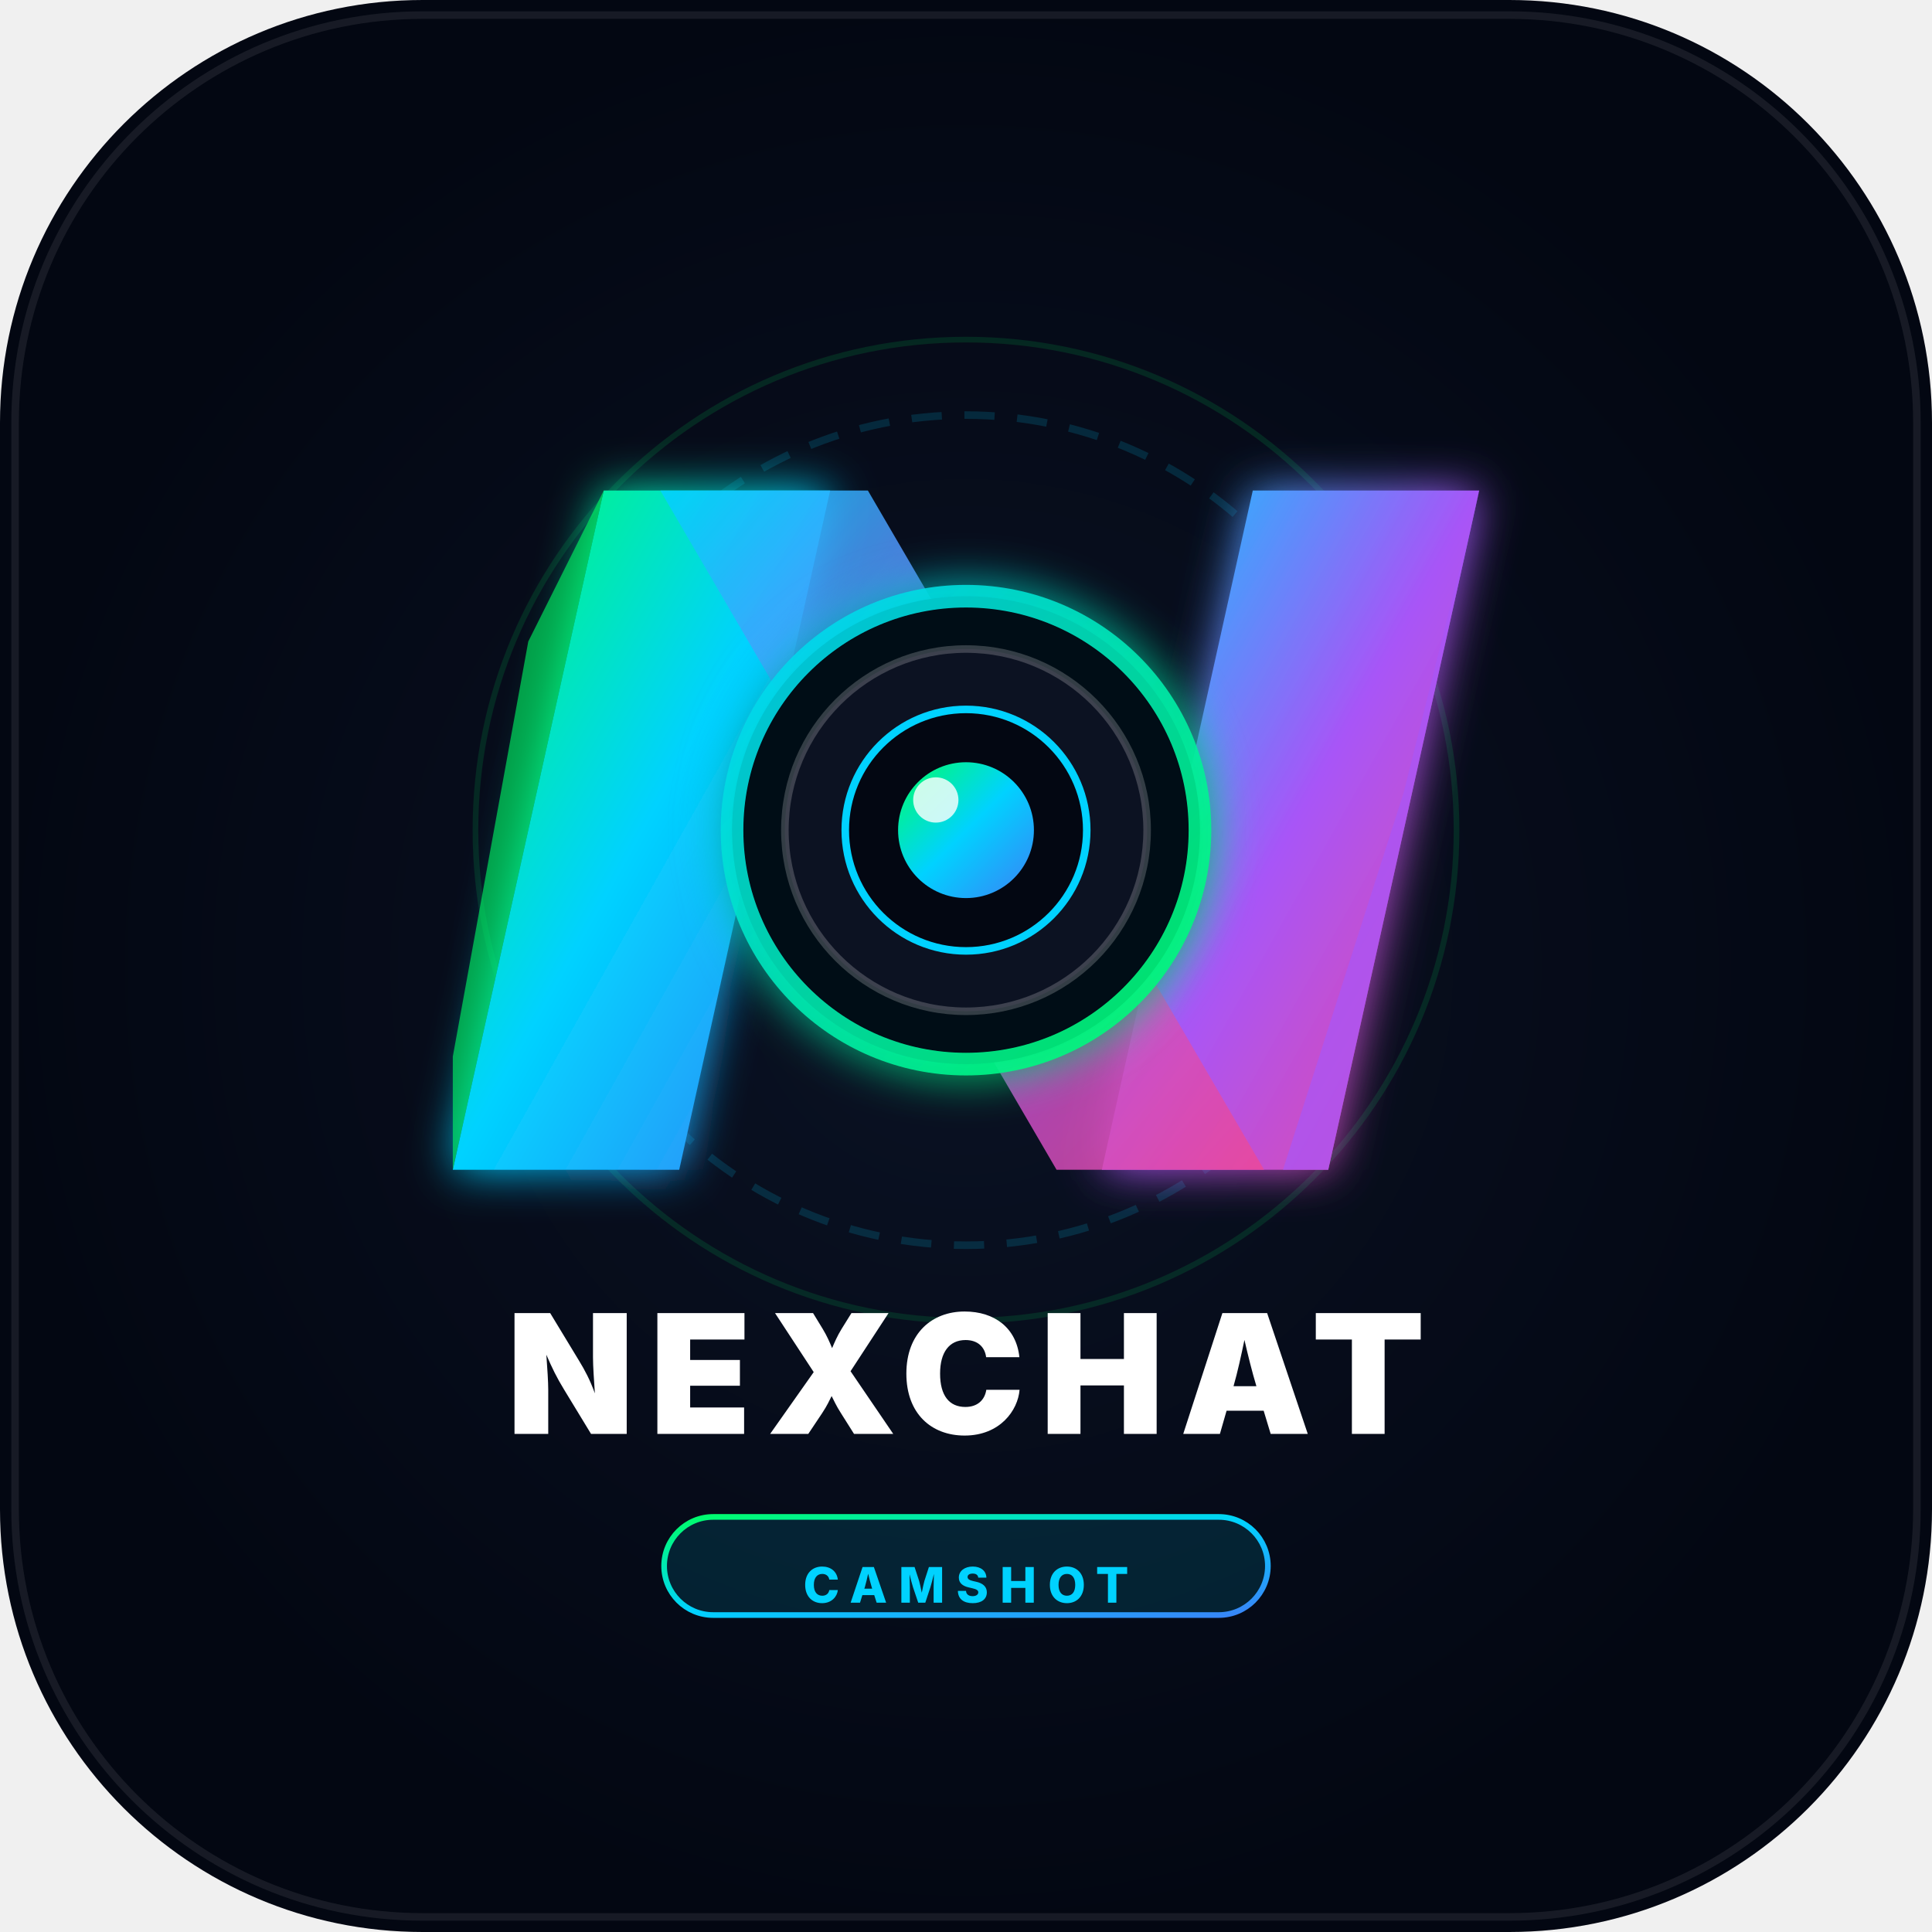
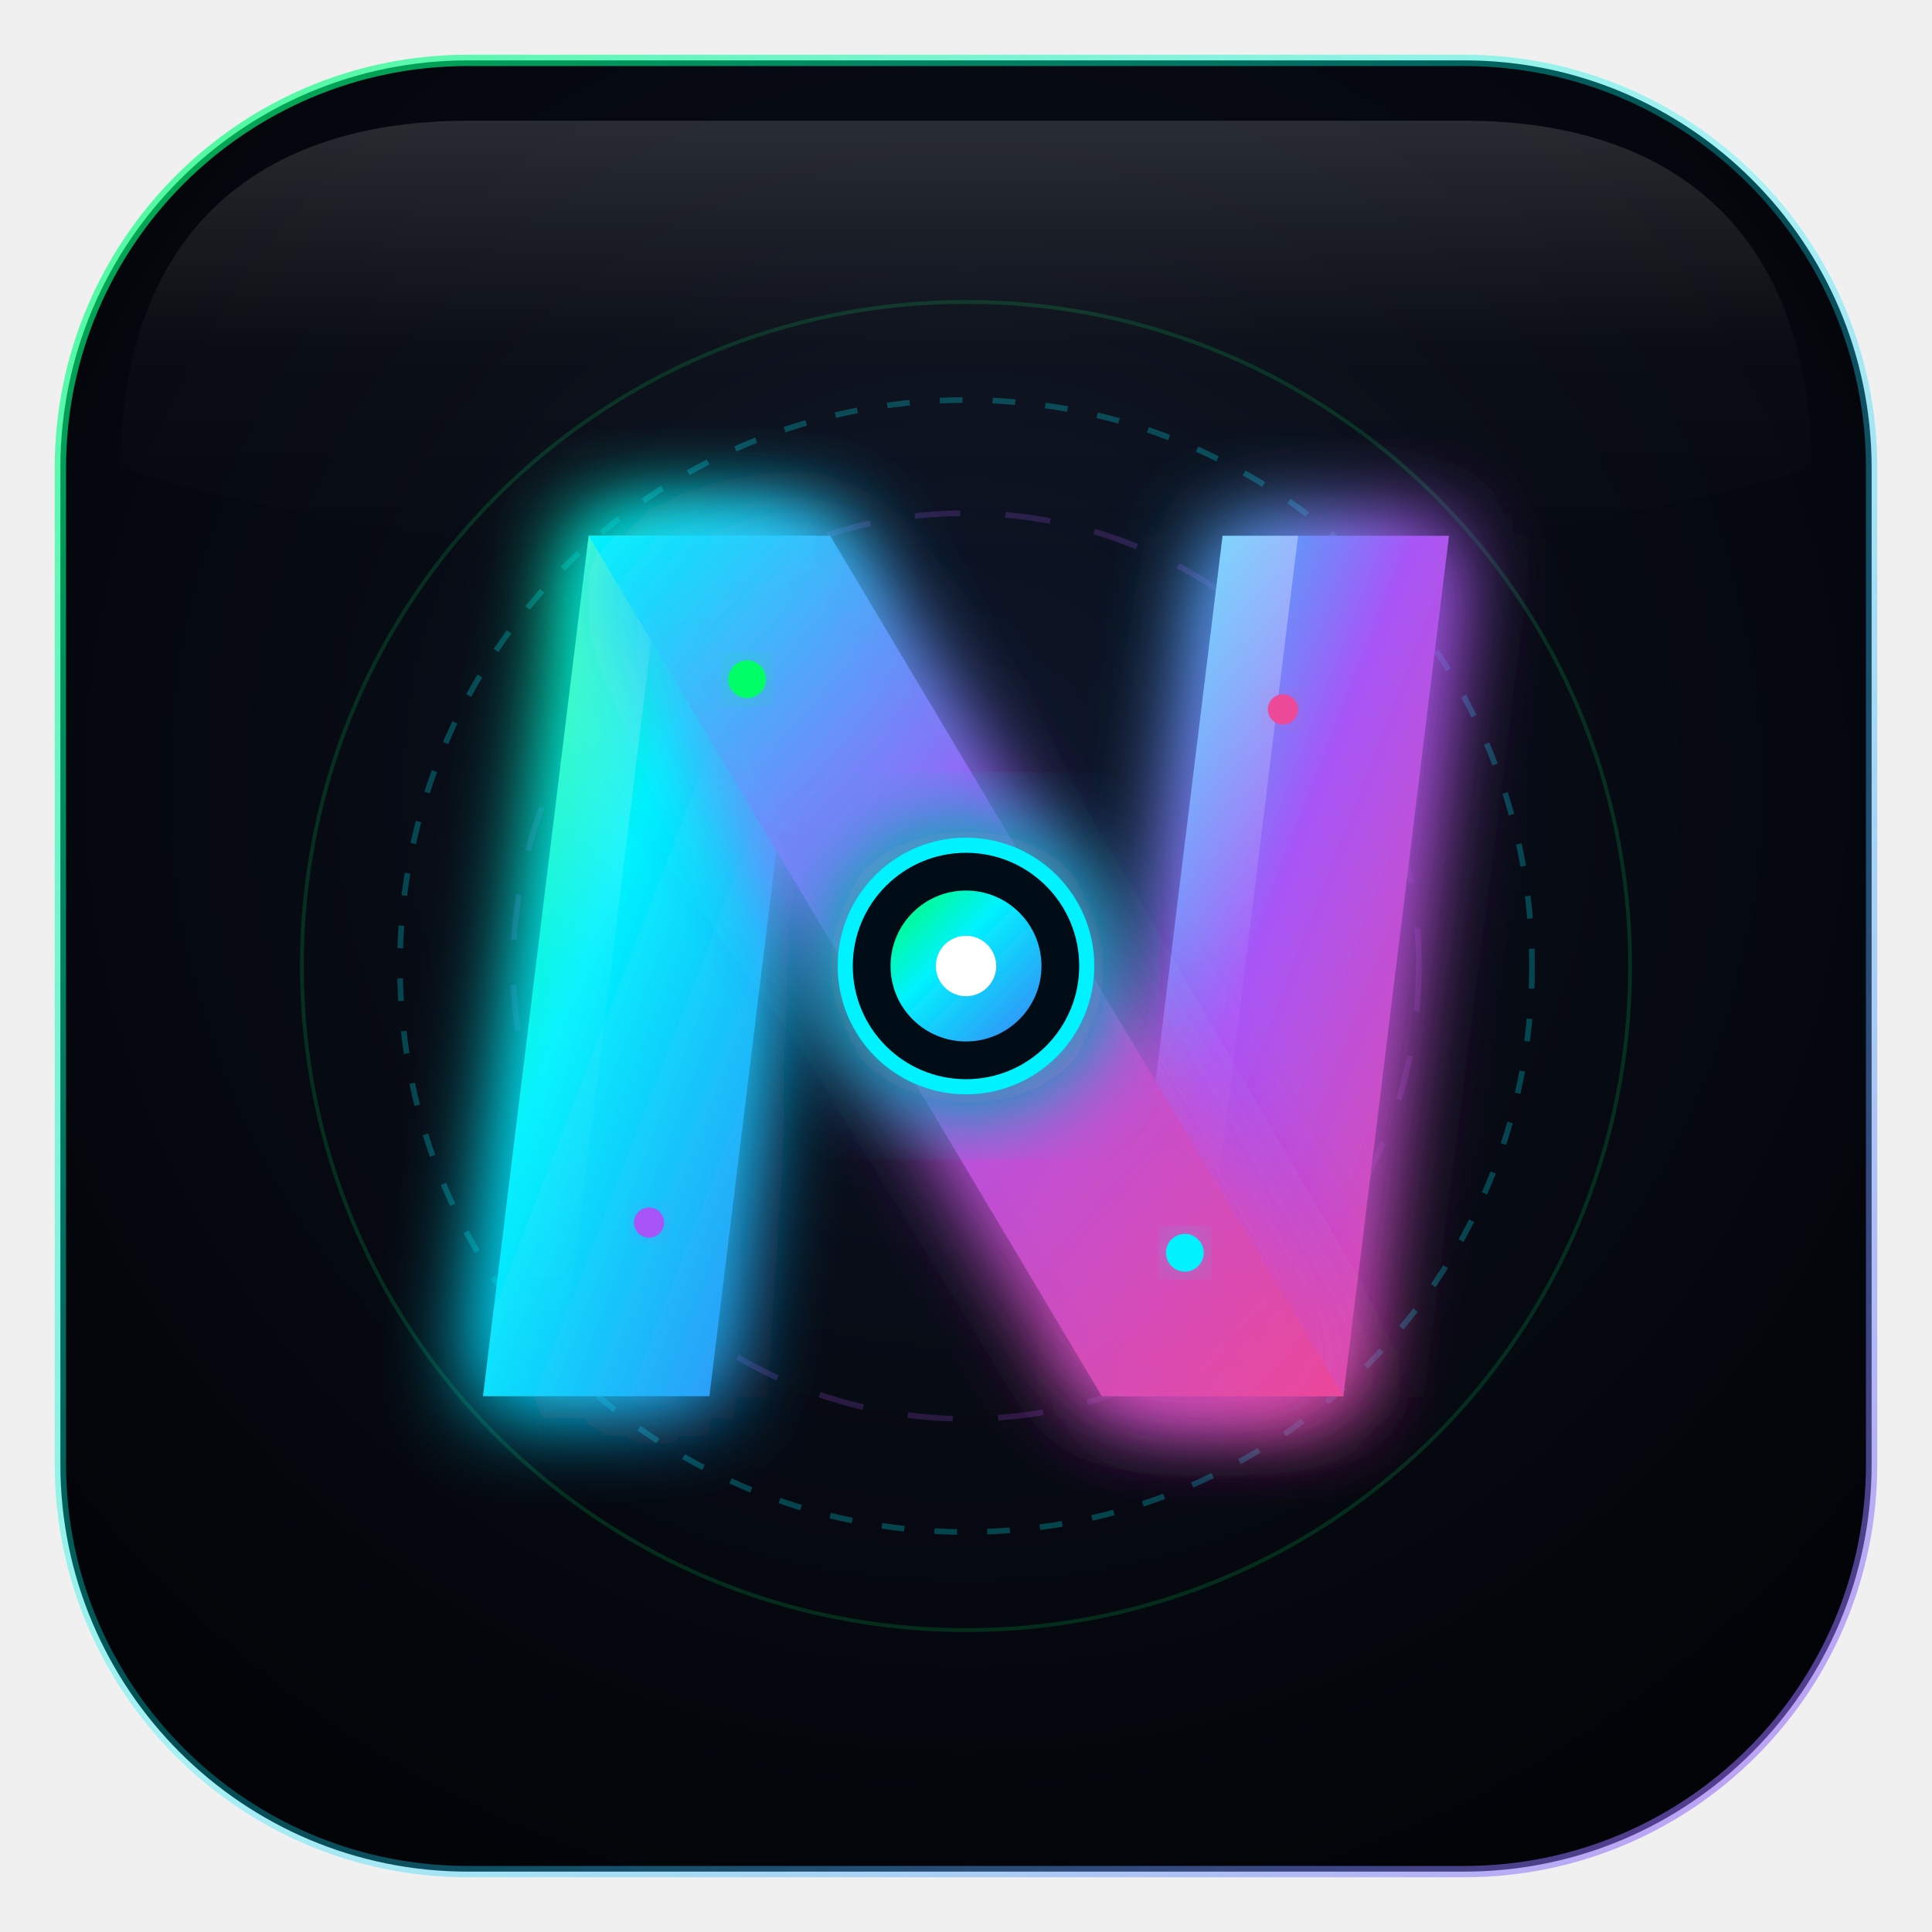
<svg xmlns="http://www.w3.org/2000/svg" viewBox="0 0 512 512" width="512" height="512">
  <defs>
-     <radialGradient id="bgGlow" cx="50%" cy="50%" r="50%">
-       <stop offset="0%" stop-color="#0a1224" />
-       <stop offset="100%" stop-color="#030712" />
+     <radialGradient id="bgRadial" cx="50%" cy="40%" r="65%">
+       <stop offset="0%" stop-color="#0e172a" />
+       <stop offset="50%" stop-color="#070b14" />
+       <stop offset="100%" stop-color="#020408" />
    </radialGradient>
-     <linearGradient id="emeraldCyan" x1="0%" y1="0%" x2="100%" y2="100%">
-       <stop offset="0%" stop-color="#00FF66" />
-       <stop offset="50%" stop-color="#00D2FF" />
-       <stop offset="100%" stop-color="#3A82F6" />
+     <linearGradient id="neonEmeraldCyan" x1="0%" y1="0%" x2="100%" y2="100%">
+       <stop offset="0%" stop-color="#00ff66" />
+       <stop offset="40%" stop-color="#00f2fe" />
+       <stop offset="100%" stop-color="#3b82f6" />
    </linearGradient>
-     <linearGradient id="cyanPurple" x1="0%" y1="0%" x2="100%" y2="100%">
-       <stop offset="0%" stop-color="#00D2FF" />
-       <stop offset="50%" stop-color="#A855F7" />
-       <stop offset="100%" stop-color="#EC4899" />
+     <linearGradient id="prismGradient" x1="0%" y1="0%" x2="100%" y2="100%">
+       <stop offset="0%" stop-color="#00f2fe" />
+       <stop offset="45%" stop-color="#a855f7" />
+       <stop offset="100%" stop-color="#ec4899" />
    </linearGradient>
-     <linearGradient id="lensRing" x1="0%" y1="0%" x2="100%" y2="100%">
-       <stop offset="0%" stop-color="#00D2FF" stop-opacity="0.9" />
-       <stop offset="100%" stop-color="#00FF66" stop-opacity="0.9" />
+     <linearGradient id="glassReflection" x1="0%" y1="0%" x2="0%" y2="100%">
+       <stop offset="0%" stop-color="#ffffff" stop-opacity="0.35" />
+       <stop offset="50%" stop-color="#ffffff" stop-opacity="0.05" />
+       <stop offset="100%" stop-color="#ffffff" stop-opacity="0.0" />
    </linearGradient>
-     <filter id="neonGlow" x="-20%" y="-20%" width="140%" height="140%">
-       <feGaussianBlur stdDeviation="6" result="blur" />
+     <linearGradient id="cardBorderGlow" x1="0%" y1="0%" x2="100%" y2="100%">
+       <stop offset="0%" stop-color="#00ff66" stop-opacity="0.7" />
+       <stop offset="50%" stop-color="#00f2fe" stop-opacity="0.3" />
+       <stop offset="100%" stop-color="#a855f7" stop-opacity="0.6" />
+     </linearGradient>
+     <filter id="hyperGlow" x="-30%" y="-30%" width="160%" height="160%">
+       <feGaussianBlur stdDeviation="12" result="blur1" />
+       <feGaussianBlur stdDeviation="4" result="blur2" />
+       <feMerge>
+         <feMergeNode in="blur1" />
+         <feMergeNode in="blur2" />
+         <feMergeNode in="SourceGraphic" />
+       </feMerge>
+     </filter>
+     <filter id="softGlow" x="-20%" y="-20%" width="140%" height="140%">
+       <feGaussianBlur stdDeviation="8" result="blur" />
      <feMerge>
        <feMergeNode in="blur" />
        <feMergeNode in="SourceGraphic" />
      </feMerge>
    </filter>
  </defs>
-   <rect width="512" height="512" rx="112" fill="url(#bgGlow)" />
-   <rect width="504" height="504" x="4" y="4" rx="108" fill="none" stroke="rgba(255,255,255,0.08)" stroke-width="2" />
-   <circle cx="256" cy="220" r="110" fill="none" stroke="rgba(0, 210, 255, 0.15)" stroke-width="2" stroke-dasharray="8 6" />
-   <circle cx="256" cy="220" r="130" fill="none" stroke="rgba(0, 255, 102, 0.12)" stroke-width="1.5" />
-   <polygon points="120,310 180,310 220,130 160,130" fill="url(#emeraldCyan)" filter="url(#neonGlow)" />
-   <polygon points="120,310 160,130 140,170 120,280" fill="#00FF66" opacity="0.6" />
-   <polygon points="292,310 352,310 392,130 332,130" fill="url(#cyanPurple)" filter="url(#neonGlow)" />
-   <polygon points="352,310 392,130 372,210 340,310" fill="#A855F7" opacity="0.7" />
-   <polygon points="175,130 230,130 335,310 280,310" fill="url(#cyanPurple)" opacity="0.85" />
-   <circle cx="256" cy="220" r="62" fill="#060913" stroke="url(#lensRing)" stroke-width="6" filter="url(#neonGlow)" />
-   <circle cx="256" cy="220" r="48" fill="#0c1222" stroke="rgba(255,255,255,0.2)" stroke-width="2" />
-   <circle cx="256" cy="220" r="32" fill="#030712" stroke="#00D2FF" stroke-width="2" />
-   <circle cx="256" cy="220" r="18" fill="url(#emeraldCyan)" />
-   <circle cx="248" cy="212" r="6" fill="#FFFFFF" opacity="0.8" />
-   <text x="256" y="380" font-family="'Outfit', 'Inter', system-ui, sans-serif" font-size="44" font-weight="900" fill="#FFFFFF" text-anchor="middle" letter-spacing="4">NEXCHAT</text>
-   <g transform="translate(256, 420)">
-     <rect x="-80" y="-18" width="160" height="26" rx="13" fill="rgba(0, 210, 255, 0.12)" stroke="url(#emeraldCyan)" stroke-width="1.5" />
-     <text x="0" y="0" font-family="'Outfit', 'Inter', system-ui, sans-serif" font-size="13" font-weight="800" fill="#00D2FF" text-anchor="middle" letter-spacing="3" dominant-baseline="central">CAMSHOT</text>
+   <rect x="16" y="16" width="480" height="480" rx="108" fill="url(#bgRadial)" />
+   <rect x="16" y="16" width="480" height="480" rx="108" fill="none" stroke="url(#cardBorderGlow)" stroke-width="3" />
+   <circle cx="256" cy="256" r="150" fill="none" stroke="#00f2fe" stroke-width="1.5" stroke-dasharray="6 8" opacity="0.25" />
+   <circle cx="256" cy="256" r="176" fill="none" stroke="#00ff66" stroke-width="1" opacity="0.15" />
+   <circle cx="256" cy="256" r="120" fill="none" stroke="#a855f7" stroke-width="1.5" stroke-dasharray="12 12" opacity="0.2" />
+   <g filter="url(#hyperGlow)">
+     <polygon points="128,370 188,370 216,142 156,142" fill="url(#neonEmeraldCyan)" />
  </g>
+   <polygon points="156,142 176,142 148,370 128,370" fill="url(#glassReflection)" />
+   <g filter="url(#hyperGlow)">
+     <polygon points="296,370 356,370 384,142 324,142" fill="url(#prismGradient)" />
+   </g>
+   <polygon points="324,142 344,142 316,370 296,370" fill="url(#glassReflection)" />
+   <g filter="url(#hyperGlow)">
+     <polygon points="156,142 220,142 356,370 292,370" fill="url(#prismGradient)" opacity="0.95" />
+   </g>
+   <g filter="url(#hyperGlow)">
+     <circle cx="256" cy="256" r="32" fill="#060913" stroke="#00f2fe" stroke-width="4" />
+     <circle cx="256" cy="256" r="20" fill="url(#neonEmeraldCyan)" />
+     <circle cx="256" cy="256" r="8" fill="#ffffff" />
+   </g>
+   <circle cx="198" cy="180" r="5" fill="#00ff66" filter="url(#softGlow)" />
+   <circle cx="314" cy="332" r="5" fill="#00f2fe" filter="url(#softGlow)" />
+   <circle cx="340" cy="188" r="4" fill="#ec4899" filter="url(#softGlow)" />
+   <circle cx="172" cy="324" r="4" fill="#a855f7" filter="url(#softGlow)" />
+   <path d="M 32 124 C 32 65, 65 32, 124 32 L 388 32 C 447 32, 480 65, 480 124 C 360 160, 150 160, 32 124 Z" fill="url(#glassReflection)" opacity="0.4" />
</svg>
